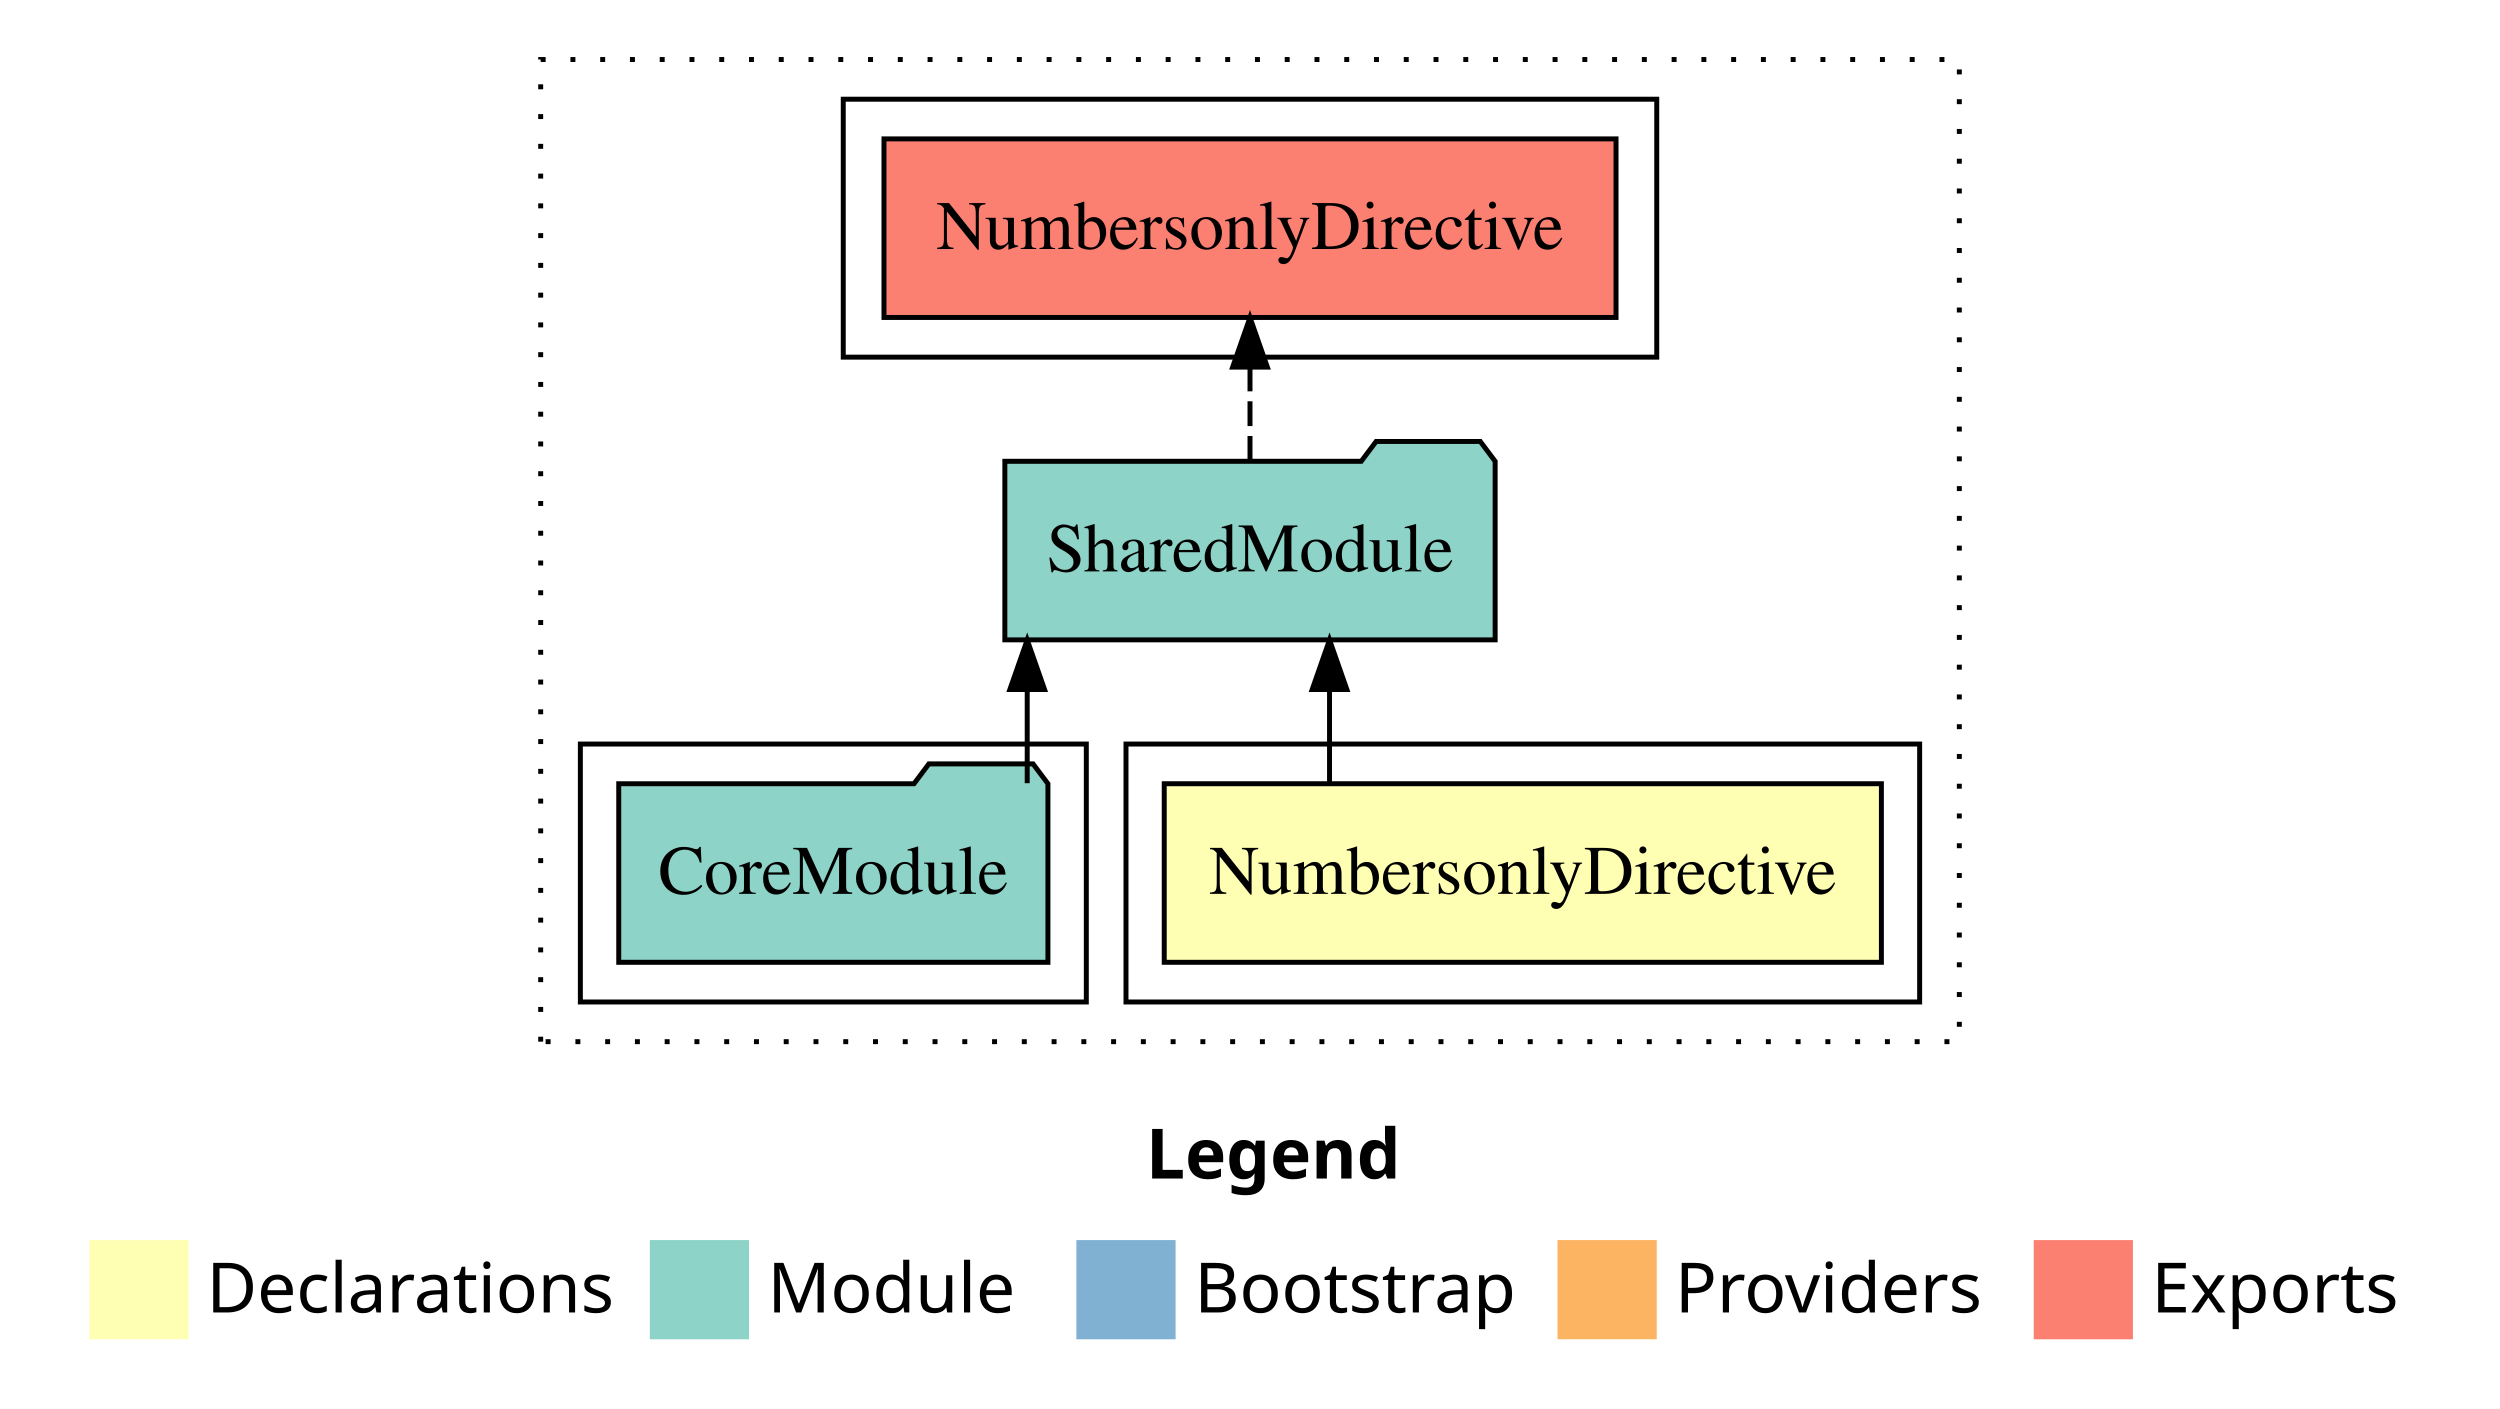
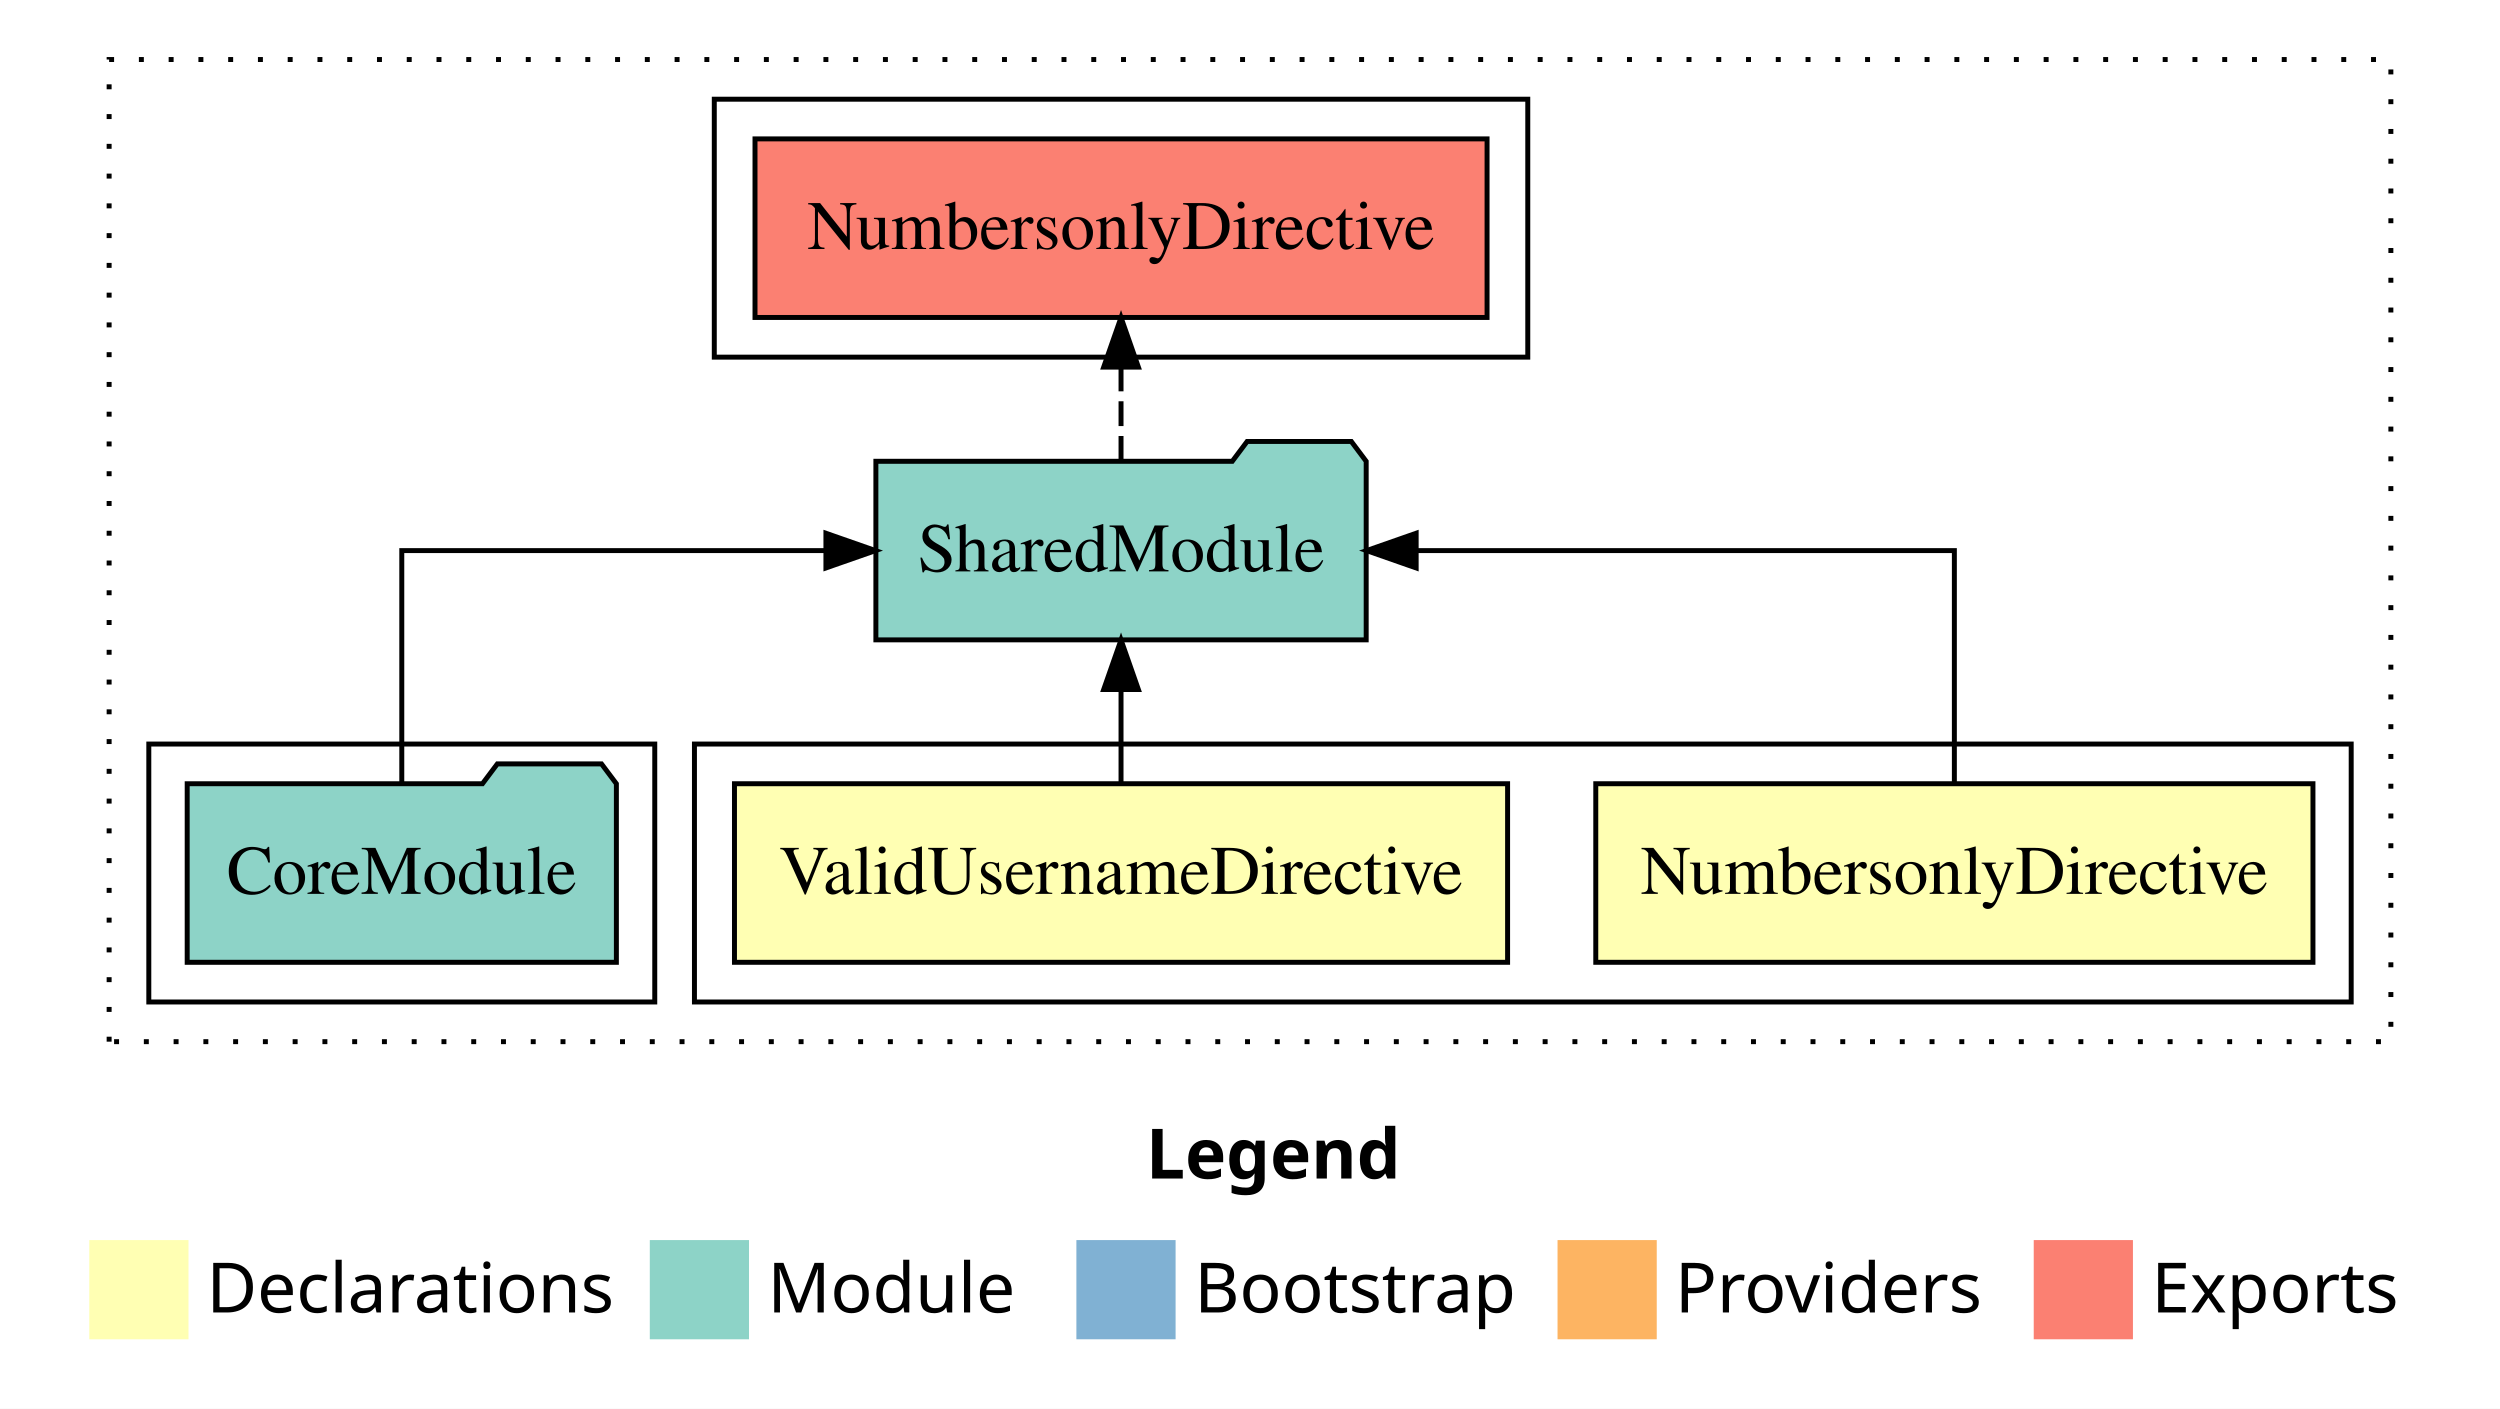
<svg xmlns="http://www.w3.org/2000/svg" width="504pt" height="284pt" viewBox="0.00 0.00 504.00 284.00">
  <g id="graph0" class="graph" transform="scale(1 1) rotate(0) translate(4 280)">
    <polygon fill="#ffffff" stroke="transparent" points="-4,4 -4,-280 500,-280 500,4 -4,4" />
    <text text-anchor="start" x="227.009" y="-42.4" font-family="sans-serif" font-weight="bold" font-size="14.00" fill="#000000">Legend</text>
    <polygon fill="#ffffb3" stroke="transparent" points="14,-10 14,-30 34,-30 34,-10 14,-10" />
    <text text-anchor="start" x="37.629" y="-15.4" font-family="sans-serif" font-size="14.00" fill="#000000">  Declarations</text>
    <polygon fill="#8dd3c7" stroke="transparent" points="127,-10 127,-30 147,-30 147,-10 127,-10" />
    <text text-anchor="start" x="150.725" y="-15.4" font-family="sans-serif" font-size="14.00" fill="#000000">  Module</text>
    <polygon fill="#80b1d3" stroke="transparent" points="213,-10 213,-30 233,-30 233,-10 213,-10" />
    <text text-anchor="start" x="236.781" y="-15.4" font-family="sans-serif" font-size="14.00" fill="#000000">  Bootstrap</text>
    <polygon fill="#fdb462" stroke="transparent" points="310,-10 310,-30 330,-30 330,-10 310,-10" />
    <text text-anchor="start" x="333.673" y="-15.4" font-family="sans-serif" font-size="14.00" fill="#000000">  Providers</text>
    <polygon fill="#fb8072" stroke="transparent" points="406,-10 406,-30 426,-30 426,-10 406,-10" />
    <text text-anchor="start" x="429.726" y="-15.4" font-family="sans-serif" font-size="14.00" fill="#000000">  Exports</text>
    <g id="clust1" class="cluster">
-       <polygon fill="none" stroke="#000000" stroke-dasharray="1,5" points="105,-70 105,-268 391,-268 391,-70 105,-70" />
+       <polygon fill="none" stroke="#000000" stroke-dasharray="1,5" points="18,-70 18,-268 478,-268 478,-70 18,-70" />
    </g>
    <g id="clust2" class="cluster">
-       <polygon fill="none" stroke="#000000" points="223,-78 223,-130 383,-130 383,-78 223,-78" />
-     </g>
-     <g id="clust4" class="cluster">
-       <polygon fill="none" stroke="#000000" points="113,-78 113,-130 215,-130 215,-78 113,-78" />
+       <polygon fill="none" stroke="#000000" points="136,-78 136,-130 470,-130 470,-78 136,-78" />
    </g>
    <g id="clust5" class="cluster">
-       <polygon fill="none" stroke="#000000" points="166,-208 166,-260 330,-260 330,-208 166,-208" />
+       <polygon fill="none" stroke="#000000" points="26,-78 26,-130 128,-130 128,-78 26,-78" />
+     </g>
+     <g id="clust6" class="cluster">
+       <polygon fill="none" stroke="#000000" points="140,-208 140,-260 304,-260 304,-208 140,-208" />
    </g>
    <g id="node1" class="node">
-       <polygon fill="#ffffb3" stroke="#000000" points="375.291,-122 230.709,-122 230.709,-86 375.291,-86 375.291,-122" />
-       <text text-anchor="middle" x="303" y="-99.8" font-family="Times,serif" font-size="14.00" fill="#000000">NumbersonlyDirective</text>
+       <polygon fill="#ffffb3" stroke="#000000" points="462.291,-122 317.709,-122 317.709,-86 462.291,-86 462.291,-122" />
+       <text text-anchor="middle" x="390" y="-99.8" font-family="Times,serif" font-size="14.00" fill="#000000">NumbersonlyDirective</text>
+     </g>
+     <g id="node3" class="node">
+       <polygon fill="#8dd3c7" stroke="#000000" points="271.423,-187 268.423,-191 247.423,-191 244.423,-187 172.577,-187 172.577,-151 271.423,-151 271.423,-187" />
+       <text text-anchor="middle" x="222" y="-164.8" font-family="Times,serif" font-size="14.00" fill="#000000">SharedModule</text>
+     </g>
+     <g id="edge1" class="edge">
+       <path fill="none" stroke="#000000" d="M390,-122.106C390,-141.339 390,-169 390,-169 390,-169 281.497,-169 281.497,-169" />
+       <polygon fill="#000000" stroke="#000000" points="281.497,-165.5 271.497,-169 281.497,-172.5 281.497,-165.5" />
    </g>
    <g id="node2" class="node">
-       <polygon fill="#8dd3c7" stroke="#000000" points="297.423,-187 294.423,-191 273.423,-191 270.423,-187 198.577,-187 198.577,-151 297.423,-151 297.423,-187" />
-       <text text-anchor="middle" x="248" y="-164.8" font-family="Times,serif" font-size="14.00" fill="#000000">SharedModule</text>
+       <polygon fill="#ffffb3" stroke="#000000" points="299.931,-122 144.069,-122 144.069,-86 299.931,-86 299.931,-122" />
+       <text text-anchor="middle" x="222" y="-99.8" font-family="Times,serif" font-size="14.00" fill="#000000">ValidUsernameDirective</text>
    </g>
-     <g id="edge1" class="edge">
-       <path fill="none" stroke="#000000" d="M264.033,-122.106C264.033,-122.106 264.033,-140.991 264.033,-140.991" />
-       <polygon fill="#000000" stroke="#000000" points="260.533,-140.991 264.033,-150.991 267.533,-140.991 260.533,-140.991" />
+     <g id="edge2" class="edge">
+       <path fill="none" stroke="#000000" d="M222,-122.106C222,-122.106 222,-140.991 222,-140.991" />
+       <polygon fill="#000000" stroke="#000000" points="218.5,-140.991 222,-150.991 225.5,-140.991 218.5,-140.991" />
+     </g>
+     <g id="node5" class="node">
+       <polygon fill="#fb8072" stroke="#000000" points="295.791,-252 148.209,-252 148.209,-216 295.791,-216 295.791,-252" />
+       <text text-anchor="middle" x="222" y="-229.8" font-family="Times,serif" font-size="14.00" fill="#000000">NumbersonlyDirective </text>
+     </g>
+     <g id="edge4" class="edge">
+       <path fill="none" stroke="#000000" stroke-dasharray="5,2" d="M222,-187.106C222,-187.106 222,-205.991 222,-205.991" />
+       <polygon fill="#000000" stroke="#000000" points="218.5,-205.991 222,-215.991 225.5,-205.991 218.5,-205.991" />
    </g>
    <g id="node4" class="node">
-       <polygon fill="#fb8072" stroke="#000000" points="321.791,-252 174.209,-252 174.209,-216 321.791,-216 321.791,-252" />
-       <text text-anchor="middle" x="248" y="-229.8" font-family="Times,serif" font-size="14.00" fill="#000000">NumbersonlyDirective </text>
+       <polygon fill="#8dd3c7" stroke="#000000" points="120.262,-122 117.262,-126 96.262,-126 93.262,-122 33.738,-122 33.738,-86 120.262,-86 120.262,-122" />
+       <text text-anchor="middle" x="77" y="-99.8" font-family="Times,serif" font-size="14.00" fill="#000000">CoreModule</text>
    </g>
    <g id="edge3" class="edge">
-       <path fill="none" stroke="#000000" stroke-dasharray="5,2" d="M248,-187.106C248,-187.106 248,-205.991 248,-205.991" />
-       <polygon fill="#000000" stroke="#000000" points="244.5,-205.991 248,-215.991 251.5,-205.991 244.5,-205.991" />
-     </g>
-     <g id="node3" class="node">
-       <polygon fill="#8dd3c7" stroke="#000000" points="207.262,-122 204.262,-126 183.262,-126 180.262,-122 120.738,-122 120.738,-86 207.262,-86 207.262,-122" />
-       <text text-anchor="middle" x="164" y="-99.8" font-family="Times,serif" font-size="14.00" fill="#000000">CoreModule</text>
-     </g>
-     <g id="edge2" class="edge">
-       <path fill="none" stroke="#000000" d="M203.085,-122.106C203.085,-122.106 203.085,-140.991 203.085,-140.991" />
-       <polygon fill="#000000" stroke="#000000" points="199.585,-140.991 203.085,-150.991 206.585,-140.991 199.585,-140.991" />
+       <path fill="none" stroke="#000000" d="M77,-122.106C77,-141.339 77,-169 77,-169 77,-169 162.505,-169 162.505,-169" />
+       <polygon fill="#000000" stroke="#000000" points="162.505,-172.5 172.505,-169 162.505,-165.5 162.505,-172.5" />
    </g>
  </g>
</svg>
